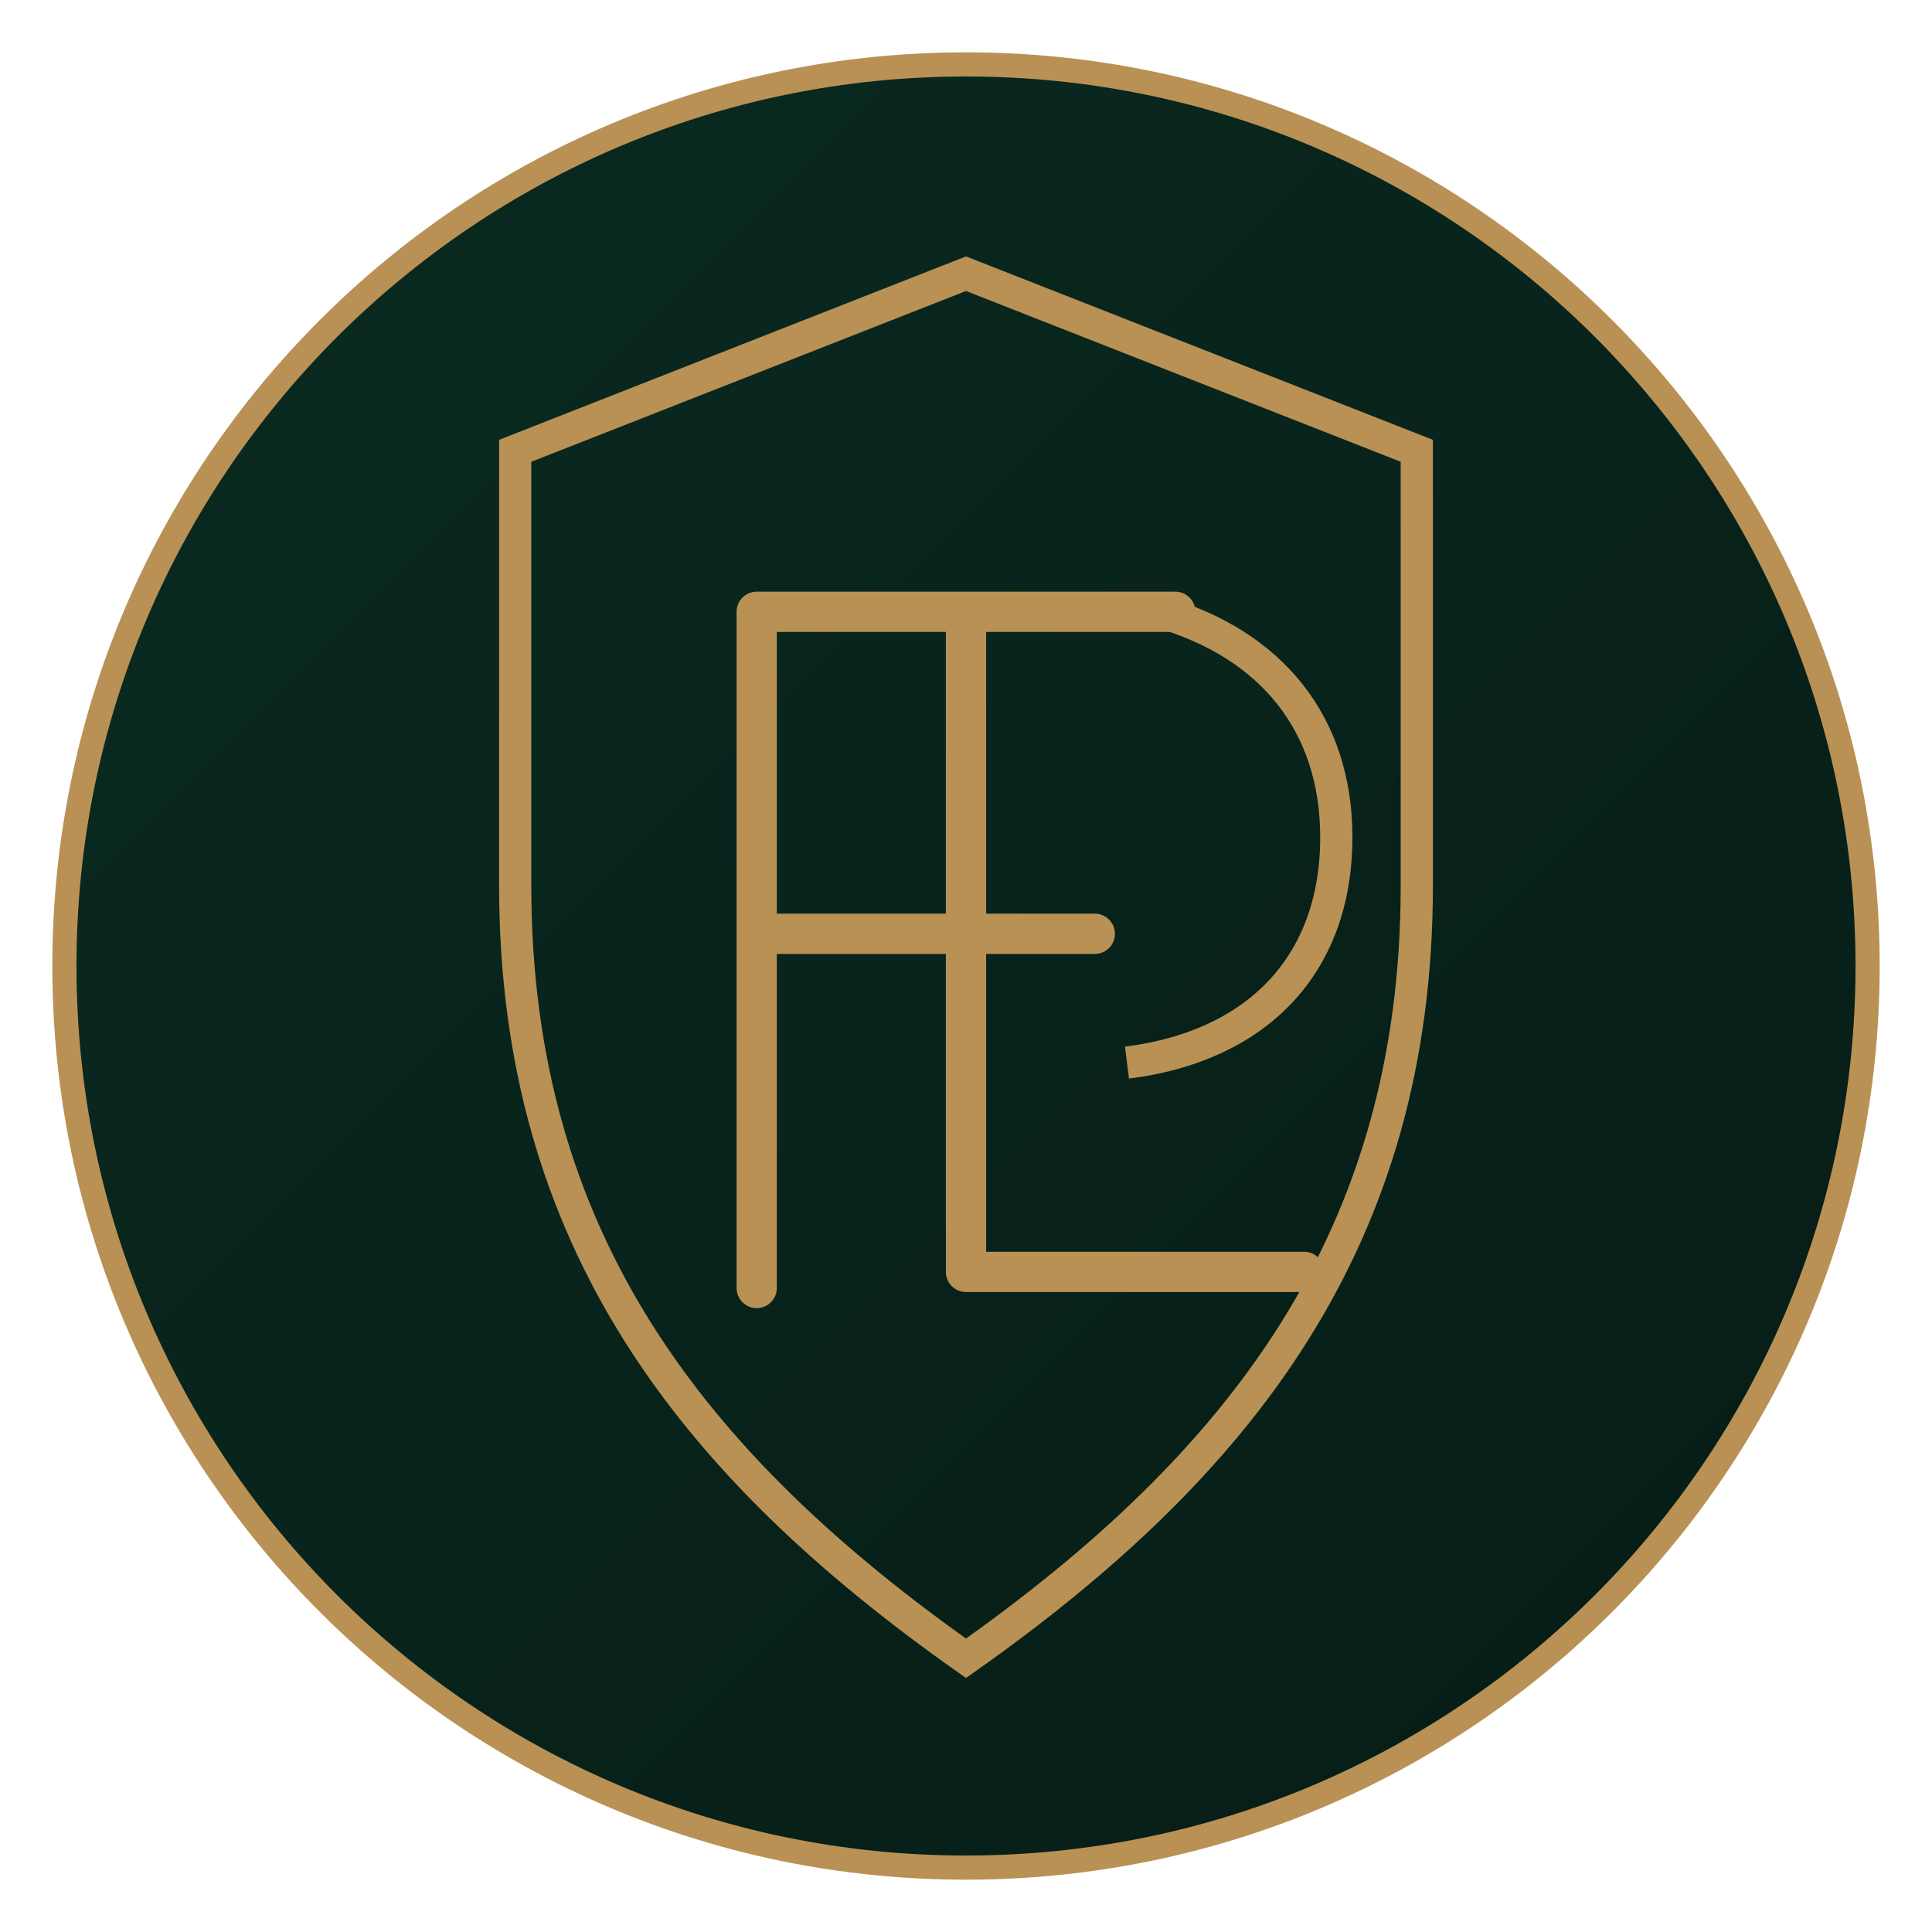
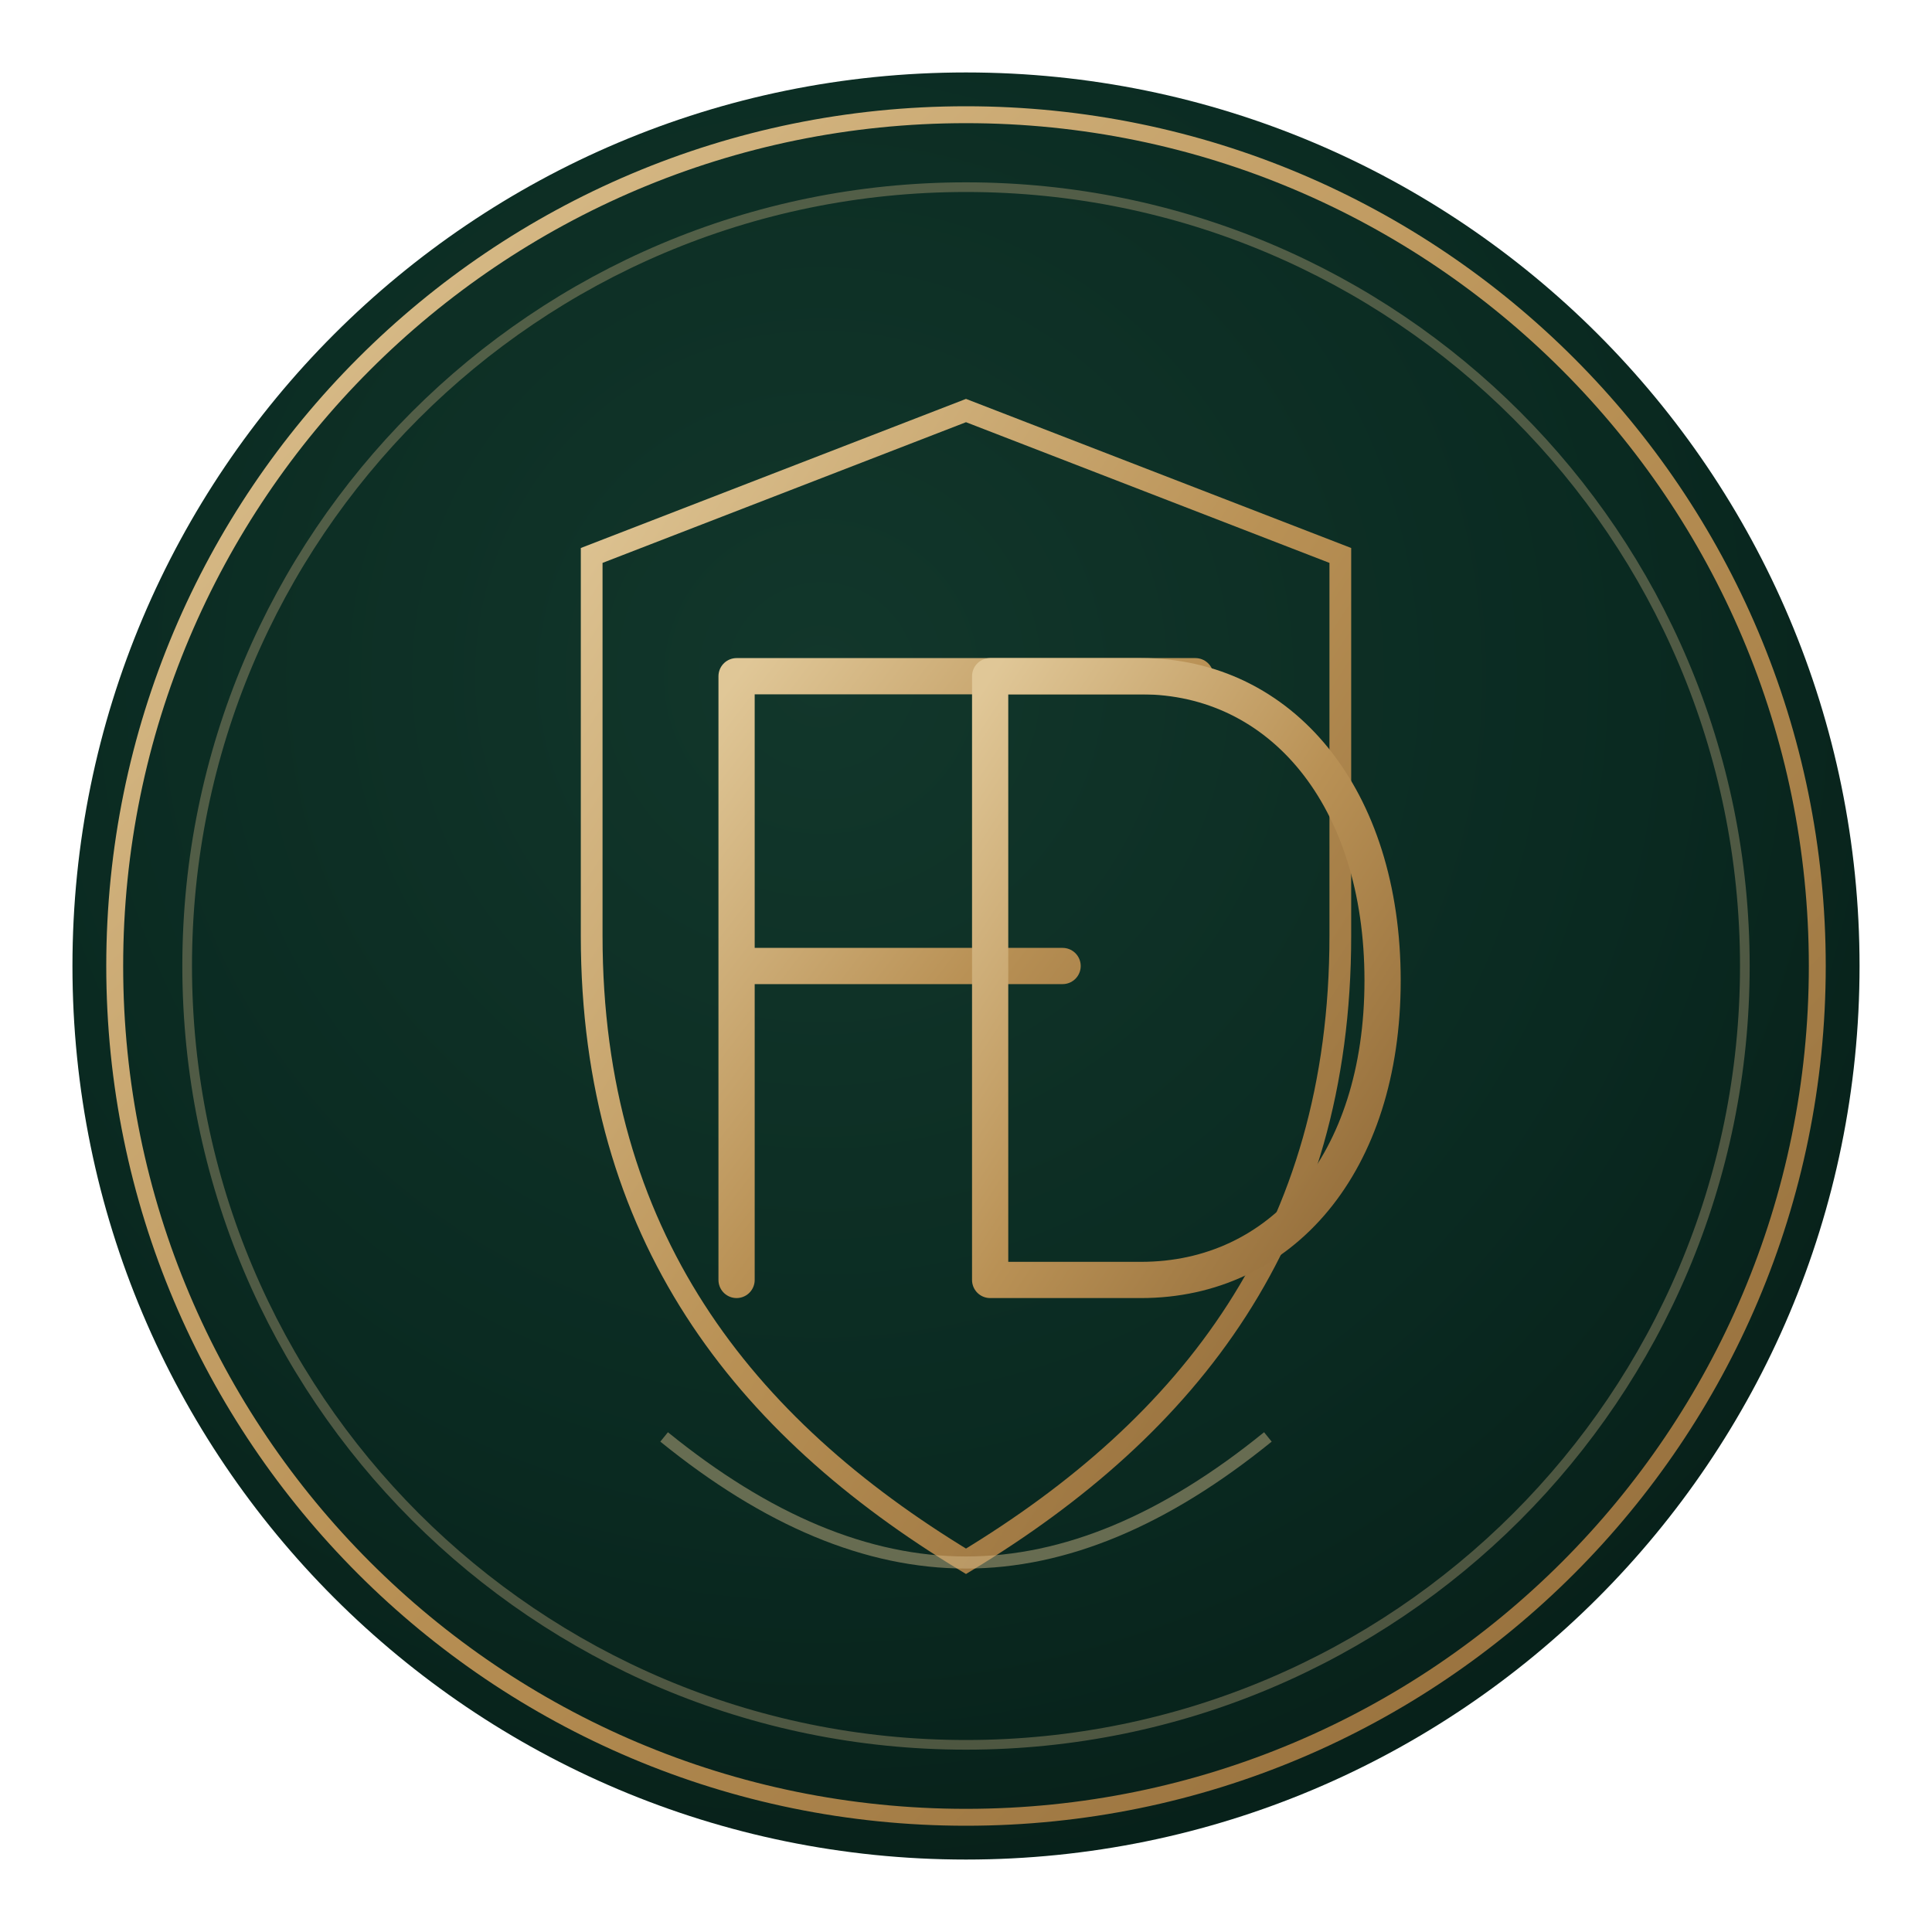
- <svg xmlns="http://www.w3.org/2000/svg" viewBox="0 0 120 120" role="img" aria-labelledby="title">
+ <svg xmlns="http://www.w3.org/2000/svg" viewBox="0 0 160 160" role="img" aria-labelledby="title desc">
  <defs>
-     <linearGradient id="bg" x1="0" y1="0" x2="1" y2="1">
-       <stop offset="0" stop-color="#0a2b21" />
+     <radialGradient id="bg" cx="42%" cy="34%" r="78%">
+       <stop offset="0" stop-color="#12372b" />
+       <stop offset=".58" stop-color="#0a2a21" />
      <stop offset="1" stop-color="#061c16" />
+     </radialGradient>
+     <linearGradient id="gold" x1="0" y1="0" x2="1" y2="1">
+       <stop offset="0" stop-color="#e0c797" />
+       <stop offset=".5" stop-color="#b99155" />
+       <stop offset="1" stop-color="#8e6837" />
    </linearGradient>
  </defs>
-   <circle cx="60" cy="60" r="56" fill="url(#bg)" stroke="#b99155" stroke-width="1.5" />
-   <path d="M60 17 88 28v27c0 22-11 36-28 48C43 91 32 77 32 55V28z" fill="none" stroke="#b99155" stroke-width="2" />
-   <path d="M47 38h26M47 38v42M47 58h21M60 38v41M60 79h21" fill="none" stroke="#b99155" stroke-width="2.5" stroke-linecap="round" />
-   <path d="M72 38c7 2 11 7 11 14 0 8-5 13-13 14" fill="none" stroke="#b99155" stroke-width="2" />
+   <circle cx="80" cy="80" r="74" fill="url(#bg)" />
+   <circle cx="80" cy="80" r="70.5" fill="none" stroke="url(#gold)" stroke-width="1.4" />
+   <circle cx="80" cy="80" r="64.5" fill="none" stroke="#d6bb8b" stroke-opacity=".34" stroke-width=".8" />
+   <path d="M80 34 111 46v31.5c0 24.8-12.5 40.6-31 51.8-18.5-11.2-31-27-31-51.8V46z" fill="none" stroke="url(#gold)" stroke-width="1.8" />
+   <path d="M61 56h38M61 56v50M61 80h27" fill="none" stroke="url(#gold)" stroke-width="3" stroke-linecap="round" />
+   <path d="M82 56v50h12.5c11.6 0 20-9.6 20-24.8S106.1 56 94.5 56H82Z" fill="none" stroke="url(#gold)" stroke-width="3" stroke-linecap="round" stroke-linejoin="round" />
+   <path d="M55 119c8.5 6.9 16.8 10.4 25 10.4s16.5-3.5 25-10.4" fill="none" stroke="#d6bb8b" stroke-opacity=".46" stroke-width="1" />
</svg>
